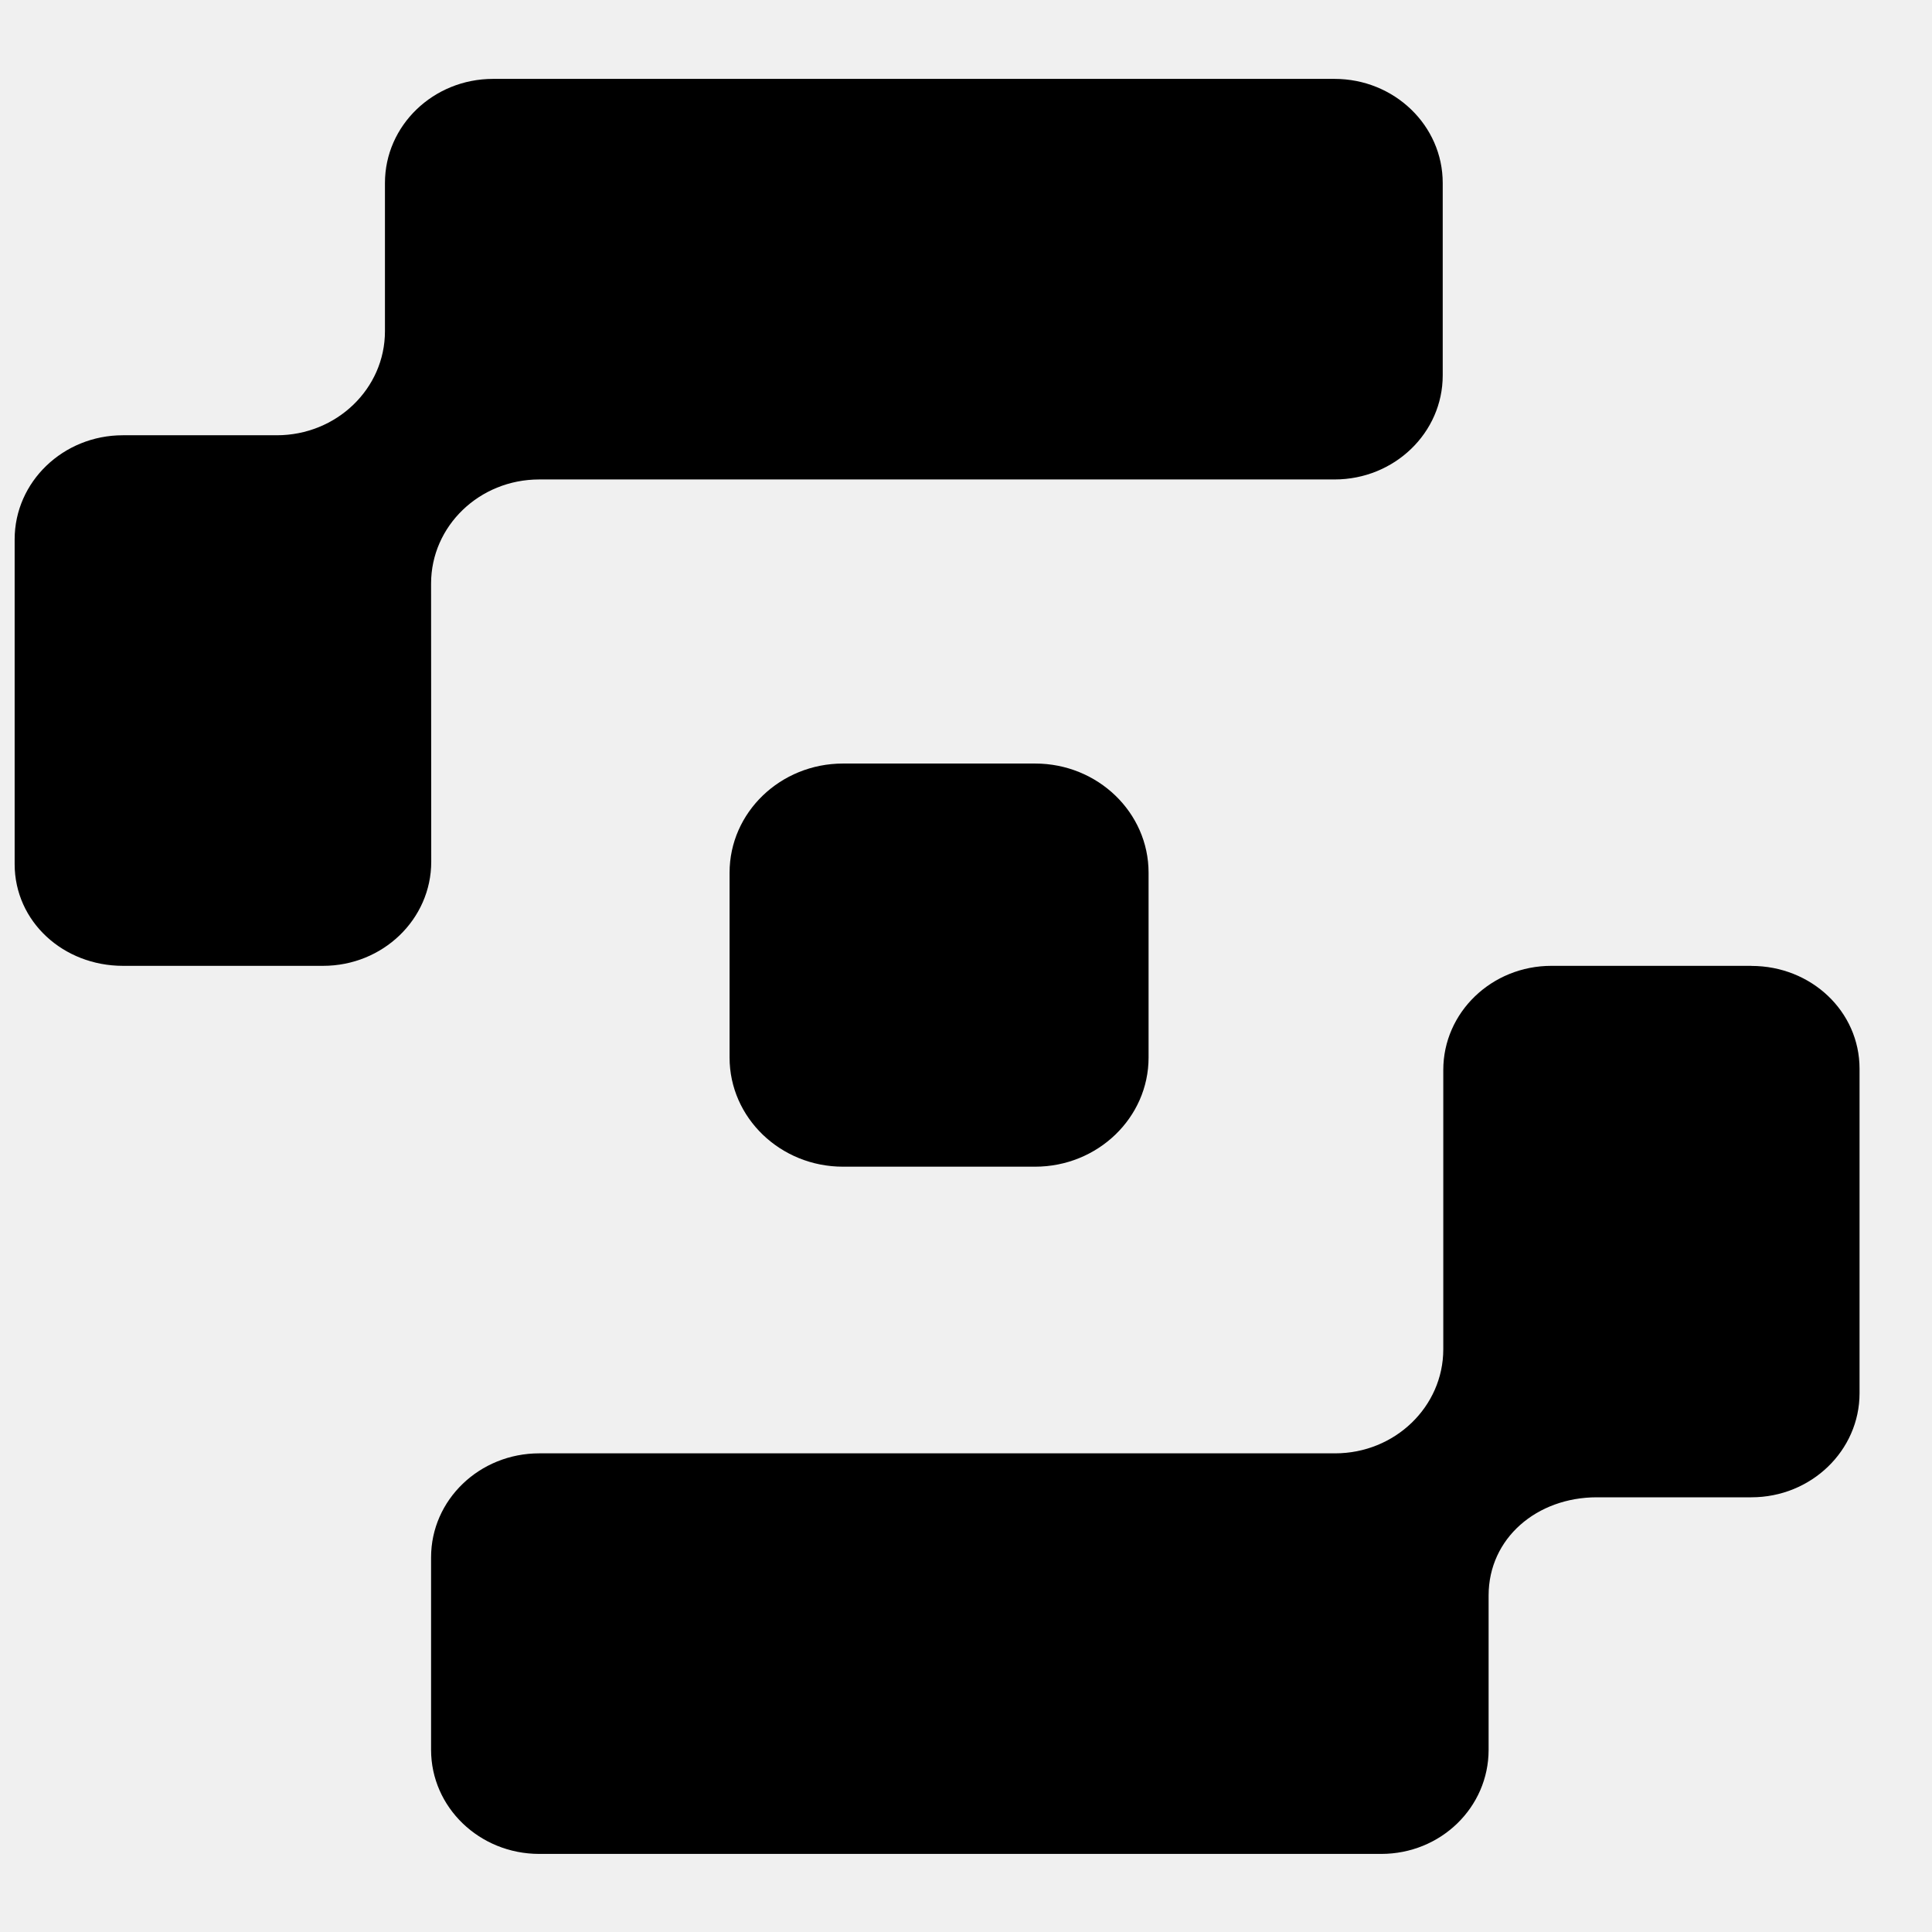
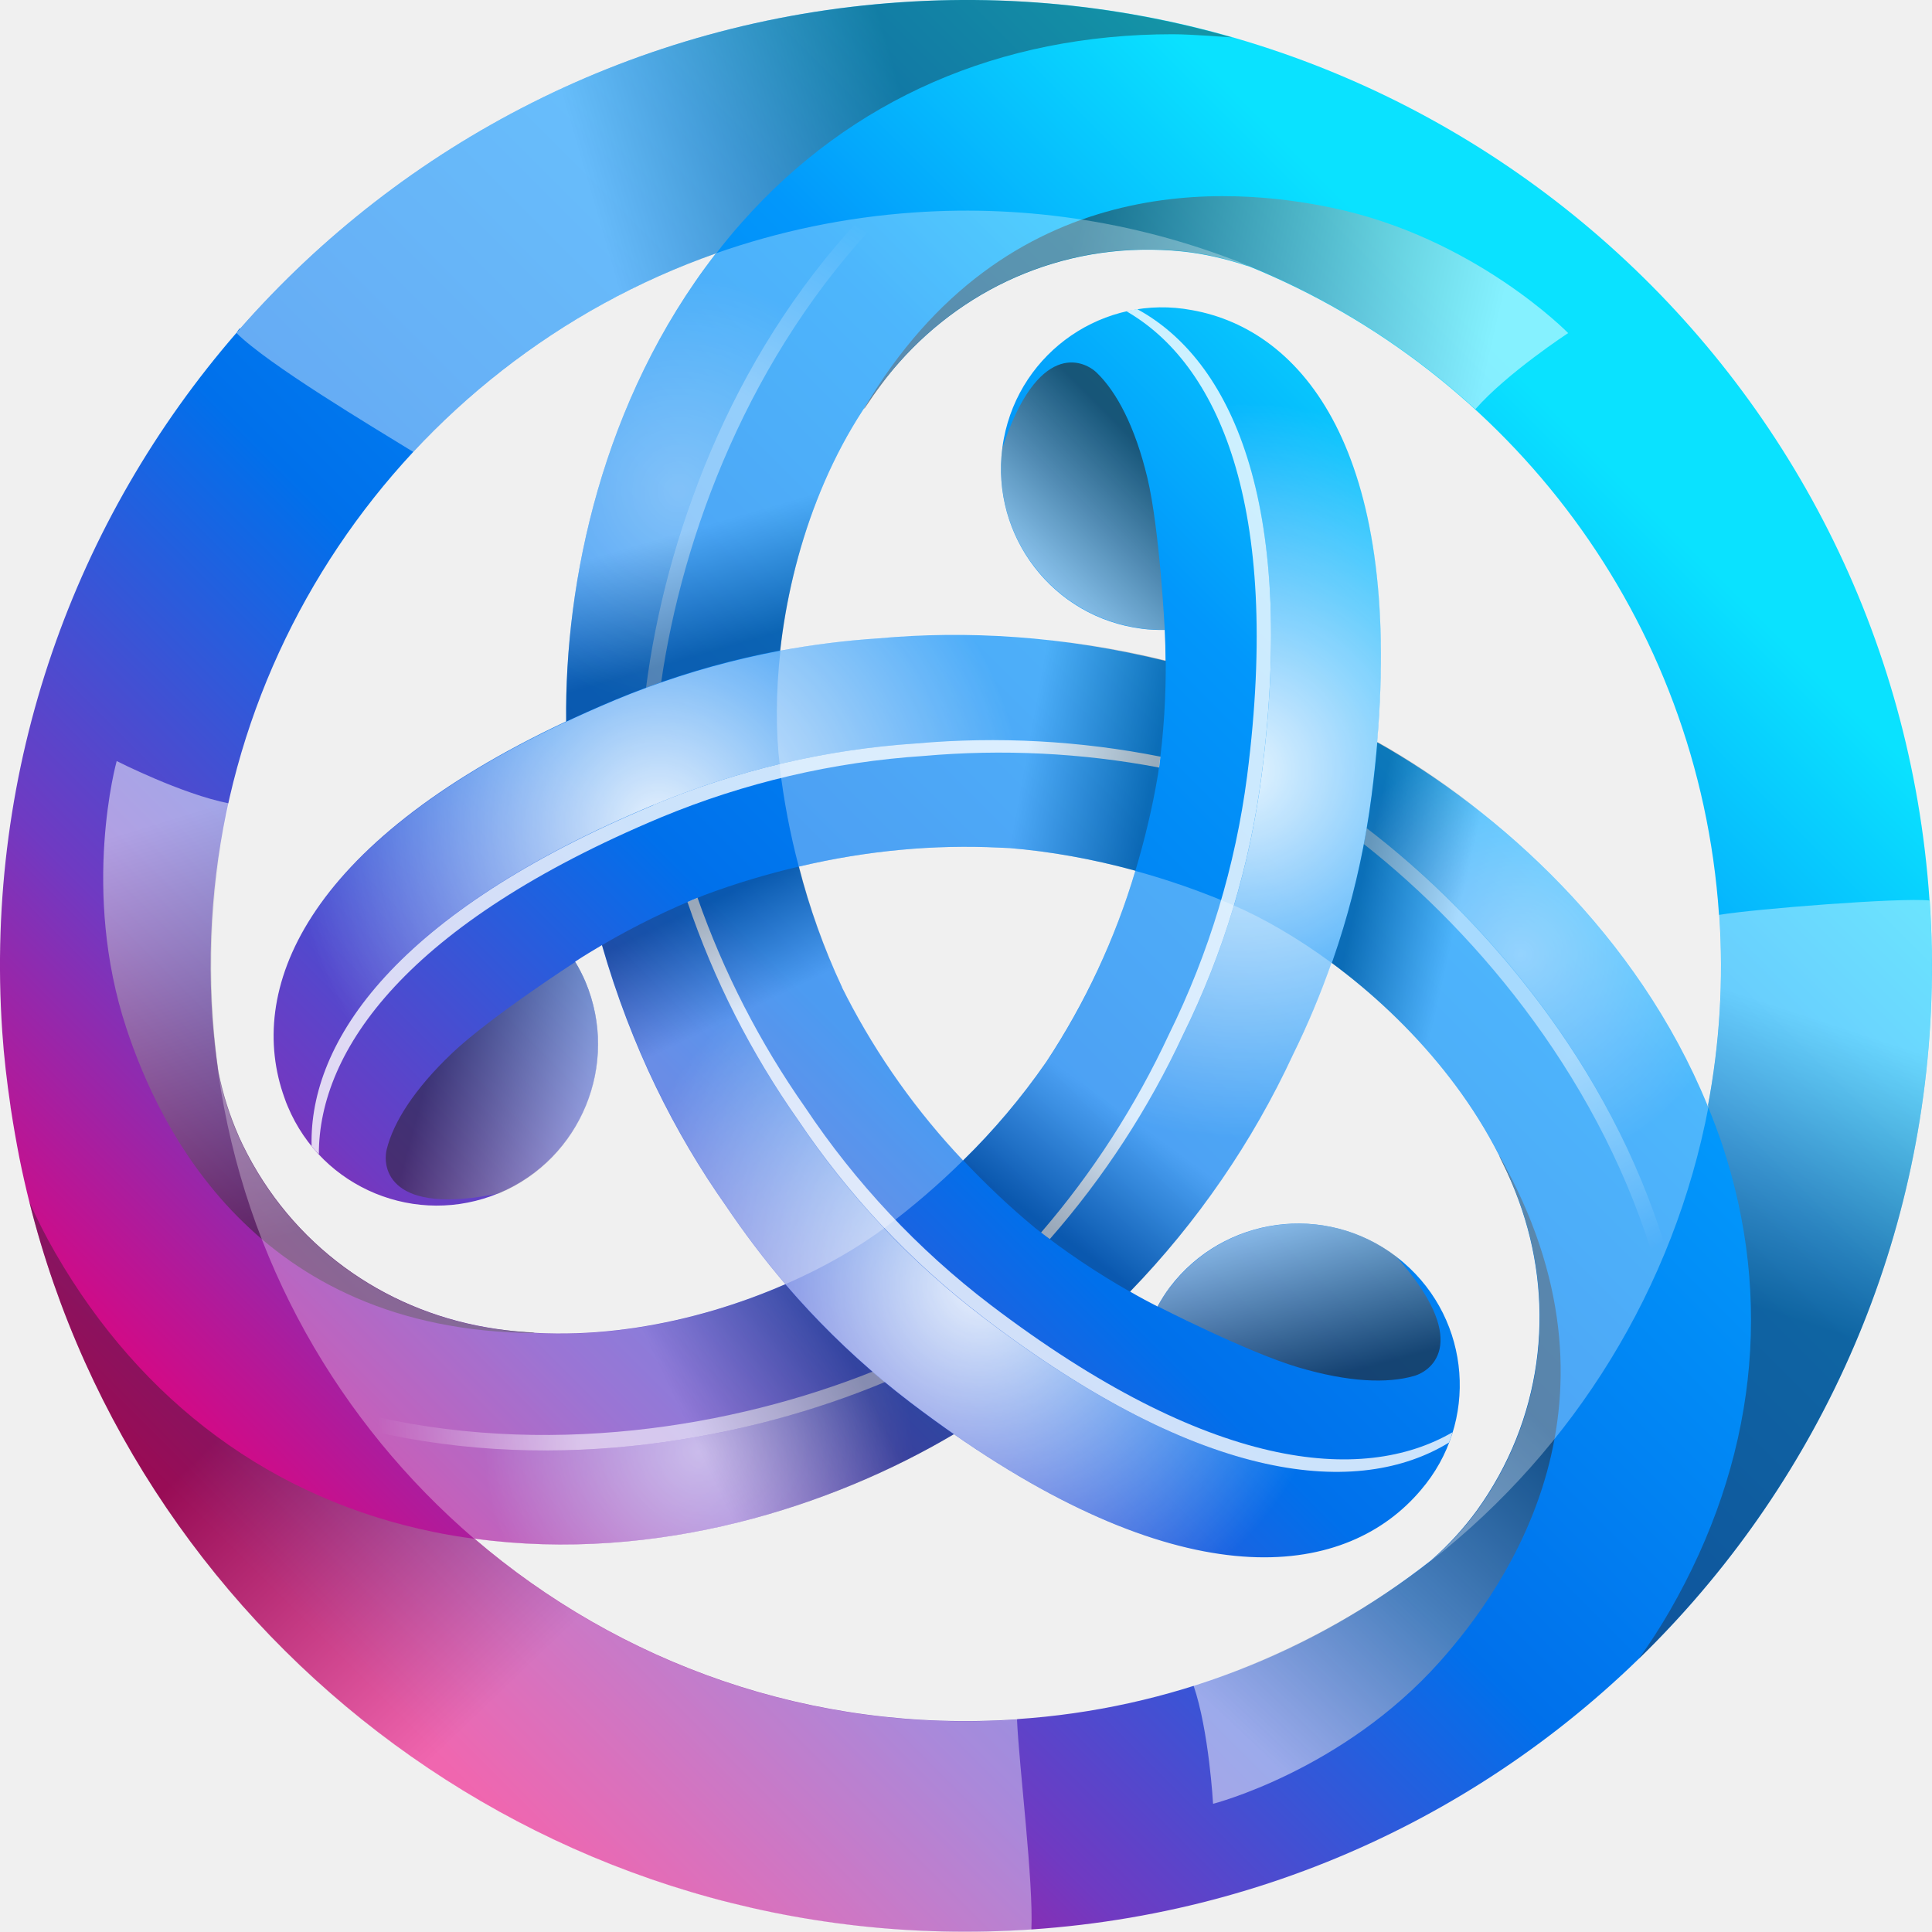
- <svg xmlns="http://www.w3.org/2000/svg" width="384" height="384" viewBox="0 0 24 24" fill="none">
-   <path d="M21.757 11.998h-2.485c-.742 0-1.343.579-1.343 1.293v3.47c0 .714-.602 1.293-1.344 1.293H6.699c-.743 0-1.344.578-1.344 1.292v2.391c0 .714.601 1.293 1.344 1.293h10.458c.742 0 1.335-.579 1.335-1.293V19.82c0-.714.602-1.22 1.344-1.22h1.92c.743 0 1.344-.58 1.344-1.293v-4.03c0-.714-.601-1.278-1.343-1.278ZM5.355 7.249c0-.714.6-1.293 1.343-1.293h9.88c.743 0 1.344-.579 1.344-1.293v-2.39c0-.714-.601-1.293-1.344-1.293H6.125c-.742 0-1.343.579-1.343 1.293v1.842c0 .714-.602 1.292-1.344 1.292H1.526C.784 5.407.182 5.986.182 6.7v4.034c0 .714.604 1.264 1.346 1.264h2.485c.743 0 1.344-.579 1.344-1.293L5.355 7.25ZM10.472 9.485h2.387c.778 0 1.409.608 1.409 1.356v2.296c0 .748-.632 1.356-1.41 1.356h-2.386c-.778 0-1.409-.608-1.409-1.356v-2.296c0-.749.632-1.356 1.409-1.356Z" fill="currentColor" />
+ <svg xmlns="http://www.w3.org/2000/svg" version="1.1" id="Layer_1" x="0px" y="0px" viewBox="0 0 2500 2500" style="enable-background:new 0 0 2500 2500;" xml:space="preserve">
+   <style type="text/css">
+ 	.st0{fill:url(#SVGID_1_);}
+ 	.st1{opacity:0.9;fill:url(#SVGID_00000087413979790737727530000011114090790148114309_);enable-background:new    ;}
+ 	.st2{opacity:0.8;fill:#FFFFFF;enable-background:new    ;}
+ 	.st3{opacity:0.5;fill:url(#SVGID_00000173866758220751864350000011514650460513896363_);enable-background:new    ;}
+ 	.st4{opacity:0.6;fill:url(#SVGID_00000046325702562402398100000008588168176639308702_);enable-background:new    ;}
+ 	.st5{opacity:0.9;fill:url(#SVGID_00000086668914478830672470000017567272723260613798_);enable-background:new    ;}
+ 	.st6{opacity:0.4;fill:url(#SVGID_00000151545369230114989500000009340556304610313620_);enable-background:new    ;}
+ 	.st7{opacity:0.5;fill:url(#SVGID_00000037677475643920598680000005193095562180677283_);enable-background:new    ;}
+ 	.st8{opacity:0.9;fill:url(#SVGID_00000158712522983176665360000000389834507735461810_);enable-background:new    ;}
+ 	.st9{opacity:0.3;fill:url(#SVGID_00000019680145586986283130000000567137372287354524_);enable-background:new    ;}
+ 	.st10{opacity:0.4;fill:url(#SVGID_00000168110903925981658070000018155722347997337242_);enable-background:new    ;}
+ 	.st11{opacity:0.4;fill:url(#SVGID_00000150091677931303929740000006449388794212794046_);enable-background:new    ;}
+ 	.st12{opacity:0.4;fill:url(#SVGID_00000111913243231927531990000014429451489998236589_);enable-background:new    ;}
+ 	.st13{opacity:0.4;fill:url(#SVGID_00000162335232756788721430000017735098469719625897_);enable-background:new    ;}
+ 	.st14{opacity:0.5;fill:url(#SVGID_00000111181345906325601400000016760684883272806844_);enable-background:new    ;}
+ 	.st15{opacity:0.5;fill:url(#SVGID_00000096020295443590541910000017820940717463852929_);enable-background:new    ;}
+ 	.st16{opacity:0.5;fill:url(#SVGID_00000018952674674215496200000002432383969670657439_);enable-background:new    ;}
+ 	.st17{opacity:0.6;fill:url(#SVGID_00000112616789247208079150000016963115302006920358_);enable-background:new    ;}
+ 	.st18{opacity:0.5;fill:url(#SVGID_00000080917994296711030480000015418026231476025275_);enable-background:new    ;}
+ 	.st19{opacity:0.6;fill:url(#SVGID_00000023959460179562325150000015006233589876993690_);enable-background:new    ;}
+ 	.st20{opacity:0.3;fill:url(#SVGID_00000063603007946521742050000015754733077861351594_);enable-background:new    ;}
+ 	.st21{opacity:0.3;fill:url(#SVGID_00000036951507260815704290000009840250714117549460_);enable-background:new    ;}
+ 	.st22{opacity:0.3;fill:url(#SVGID_00000041979004269283503960000001868373323263897504_);enable-background:new    ;}
+ 	.st23{opacity:0.3;fill:url(#SVGID_00000090999355588580949990000000126734540545595573_);enable-background:new    ;}
+ 	.st24{opacity:0.3;fill:url(#SVGID_00000075866324976746425150000004722188489295817856_);enable-background:new    ;}
+ 	.st25{opacity:0.3;fill:url(#SVGID_00000088824886801452155470000001678572929192179848_);enable-background:new    ;}
+ </style>
+   <g>
+     <linearGradient id="SVGID_1_" gradientUnits="userSpaceOnUse" x1="396.92" y1="398.971" x2="1990.64" y2="1992.899" gradientTransform="matrix(1 0 0 -1 0 2502)">
+       <stop offset="0" style="stop-color:#E6007A" />
+       <stop offset="0.21" style="stop-color:#703AC2" />
+       <stop offset="0.46" style="stop-color:#0070EB" />
+       <stop offset="0.77" style="stop-color:#0297FB" />
+       <stop offset="1" style="stop-color:#0AE2FF" />
+     </linearGradient>
+     <path class="st0" d="M2496.8,1165.2C2450,476.4,1853.8-43.9,1165.1,2.9c-343,23.4-644.3,183.2-854.5,422.5l-0.6-0.4   c-1.5,1.9-2.8,3.8-4.1,5.8c-208.8,240.9-326.3,560.9-303,904c2.2,32.8,6,64.8,10.7,96.7c0,1.5,0.4,2.8,0.6,4.3   c3.2,21,6.9,42,10.9,62.5c3.8,19,8.1,37.9,12.8,56.7c144.4,575.7,683.7,983.4,1296.8,941.7c688.6-46.8,1209.1-643,1162.3-1331.8   C2497.1,1164.8,2496.8,1165.2,2496.8,1165.2z M2224.7,1183.8c5.8,84.8,0.4,167.8-14.8,247.8c0-0.4-0.4-0.8-0.4-1.3   c-90.8-221.4-270-381.4-427.5-469.8c31.9-375.2-95.4-533.5-239.6-559.2c-113.2-21.3-222.2,53.3-243.5,166.5   c-0.8,4-1.4,8.1-1.9,12.2c-14.7,114.2,65.9,218.8,180.1,233.5c0.2,0,0.3,0,0.5,0.1c10,1.3,19.9,1.7,29.5,1.5   c0.7,13.4,1.1,26.8,1.1,40.2c-133.3-32.9-257.8-39.6-371.4-29.3c-42.7,2.8-85.2,8.2-127.3,16c14.2-126.7,61.8-269.1,154-373.1   c89.2-100.8,221.8-158.3,366.4-143.5c27.4,2.8,56.7,9.6,83,18.4c1.3,0.4,2.6,0.8,3.7,1c335,136.5,581.7,454.6,607.8,839   C2224.5,1183.8,2224.7,1183.8,2224.7,1183.8z M1353.4,1374.7c0,0,0,0.2-0.2,0.4c-31.6,45.4-67.4,87.8-107,126.5   c-59.9-63.3-110.6-134.6-150.6-212c-1.9-4.1-4-7.7-6-11.8v-0.4c-23.5-50.1-42.2-102.4-56-156c88.8-21,175.8-28.7,259.1-24.6   l13.3,0.6h0.4c52.2,4.3,106.5,13.9,162.8,29.3c-26.1,87.8-65,171.3-115.5,247.7C1353.6,1374.5,1353.4,1374.7,1353.4,1374.7z    M926.4,327.9l-0.6,0.8C779.3,517.9,730.5,753,732.6,933.5c-341,160-414.2,349.3-364.5,487.1c1.2,3.9,2.8,7.5,4.3,11.2   c44.5,106.3,166.8,156.5,273.2,112.1c106.3-44.5,156.5-166.8,112.1-273.2c-3.9-9.1-8.4-17.9-13.5-26.3   c10.7-7.1,22.3-14.1,34.7-21.4c38,132,94.3,243.5,160,336.7c23.8,35.3,49.4,69.3,77.4,102c-116.8,51.1-264,81.1-400.3,53.3   c-131.8-26.9-247.9-112.9-307.6-245.6c-11.4-26-20-53.2-25.7-81c-3.5-23.9-6.2-48-7.9-72.1C244.4,868.5,522.1,470,926.4,327.9z    M1316.2,2224.8c-265.9,18.2-514.5-72.5-702.3-233.8c237,32.3,465.1-43,620.4-135.2c309.1,215.4,509.8,184.2,604.3,72.3   c75.1-87.5,65-219.3-22.5-294.4c-3.1-2.7-6.3-5.2-9.6-7.7c-91.7-69.9-222.7-52.2-292.6,39.5c0,0-0.1,0.1-0.1,0.1   c-6,7.9-11.3,16.5-16,25c-11.3-5.8-23.3-12.2-35.5-19.3c87.1-89.9,158.5-193.7,211.1-307.2c18.9-38.4,35.4-77.9,49.6-118.3   c102.7,75.8,202.4,188,246.5,320c42.6,127.5,26.3,271.3-58.8,389.2c-16.8,22.9-36,43.9-57.3,62.7l-0.8,0.8   c-153.8,121.2-340.7,193-536.1,206C1316.4,2224.6,1316.2,2224.8,1316.2,2224.8z" />
+     <radialGradient id="SVGID_00000121237179412258264440000001769130992065460122_" cx="138.335" cy="2415.802" r="41.667" gradientTransform="matrix(11.408 0 0 -11.408 28.142 28556.332)" gradientUnits="userSpaceOnUse">
+       <stop offset="0" style="stop-color:#FFFFFF" />
+       <stop offset="1" style="stop-color:#FFFFFF;stop-opacity:0" />
+     </radialGradient>
+     <path style="opacity:0.9;fill:url(#SVGID_00000121237179412258264440000001769130992065460122_);enable-background:new    ;" d="   M1542.5,401.1c-23.4-4.5-47.5-4.7-71-0.8c119.6,65,206.7,246.2,160.9,603.9c-15.1,116.3-49.3,229.4-101.2,334.6   c-44.7,96-102.8,185.2-172.7,264.8c33.1,24.9,67.8,47.7,103.8,68.3c87.1-89.8,158.5-193.7,211.2-307.2   c52-105.2,86.1-218.2,101.2-334.6c54.6-425.7-79.3-601.5-232.1-628.8L1542.5,401.1L1542.5,401.1z" />
+     <path class="st2" d="M1632.4,1003.9c45.8-357.5-41.3-538.9-160.9-603.9c-4.7,0.6-9.2,1.7-13.9,2.8   c117,67.4,201.3,248.3,156.2,601.1c-15.1,116.3-49.3,229.4-101.2,334.6c-43.1,92.6-98.7,178.9-165.4,256.3c3.8,3,7.5,5.8,11.3,8.5   c69.8-79.7,127.9-168.8,172.6-264.8C1583.1,1233.3,1617.3,1120.3,1632.4,1003.9L1632.4,1003.9z" />
+     <radialGradient id="SVGID_00000096752103115807184890000012475104098377712026_" cx="133.725" cy="2224.943" r="41.667" gradientTransform="matrix(6.6384 0 0 -6.6384 16.0516 16648.701)" gradientUnits="userSpaceOnUse">
+       <stop offset="0" style="stop-color:#FFFFFF" />
+       <stop offset="1" style="stop-color:#FFFFFF;stop-opacity:0" />
+     </radialGradient>
+     <path style="opacity:0.5;fill:url(#SVGID_00000096752103115807184890000012475104098377712026_);enable-background:new    ;" d="   M1177.8,1814.9c-11.3-8.5-22-17.5-32.9-26.5c-176.5,73.6-421,119.8-664,63.3c39.6,50.7,84.1,97.3,132.8,139.3   c237,32.3,465.1-43,620.4-135.2c-19.1-13.3-37.9-27-56.5-41.1L1177.8,1814.9z" />
+     <linearGradient id="SVGID_00000119114085072472739250000015632712470677052304_" gradientUnits="userSpaceOnUse" x1="488.724" y1="670.166" x2="755.309" y2="673.833" gradientTransform="matrix(1 0 0 -1 0 2502)">
+       <stop offset="0" style="stop-color:#FFFFFF;stop-opacity:0" />
+       <stop offset="1" style="stop-color:#FFFFFF" />
+     </linearGradient>
+     <path style="opacity:0.6;fill:url(#SVGID_00000119114085072472739250000015632712470677052304_);enable-background:new    ;" d="   M1145,1788.4c-5.3-4.5-10.9-9-16-13.5c-177.8,71-423.6,113.6-666,53c6,7.9,12,16,18,23.8C723.9,1908.2,968.6,1862,1145,1788.4   L1145,1788.4z" />
+     <radialGradient id="SVGID_00000164500726523486376710000010611288912246936239_" cx="-114.473" cy="2483.533" r="41.667" gradientTransform="matrix(-5.704 -9.8796 -9.8796 5.704 24736.092 -14229.197)" gradientUnits="userSpaceOnUse">
+       <stop offset="0" style="stop-color:#FFFFFF" />
+       <stop offset="1" style="stop-color:#FFFFFF;stop-opacity:0" />
+     </radialGradient>
+     <path style="opacity:0.9;fill:url(#SVGID_00000164500726523486376710000010611288912246936239_);enable-background:new    ;" d="   M368.3,1420.9c1.2,3.8,2.8,7.5,4.3,11.1c7.9,18.8,18.2,35.7,30.6,50.9c-3.4-136,110-302.3,442.4-441.3   c108.3-45,223.3-71.9,340.3-79.6c105.5-9.4,211.9-3.6,315.8,17.1c5.4-44.9,7.5-86.8,7.1-123.9c-121.3-30.5-247-40.4-371.6-29.3   c-117.1,7.7-232.1,34.6-340.4,79.6c-395.9,165.6-481.3,369.5-428.4,515.5L368.3,1420.9L368.3,1420.9z" />
+     <path class="st2" d="M845.6,1041.8c-332.4,139.1-445.8,305.3-442.4,441.3c3,3.6,6.2,7.1,9.4,10.5c-0.2-135,114.4-298.4,442.4-435.8   c108.3-45,223.3-71.9,340.3-79.6c101.7-9,204.3-4,304.6,15c0.7-4.7,1.2-9.4,1.7-14.1c-103.9-20.6-210.2-26.4-315.8-17.1   c-117,7.7-232,34.6-340.3,79.6C845.6,1041.6,845.6,1041.8,845.6,1041.8z" />
+     <radialGradient id="SVGID_00000070810537205548785670000000655587390690645422_" cx="-300.734" cy="2341.337" r="41.667" gradientTransform="matrix(-3.3192 -5.749 -5.749 3.3192 14429.806 -8264.897)" gradientUnits="userSpaceOnUse">
+       <stop offset="0" style="stop-color:#FFFFFF" />
+       <stop offset="1" style="stop-color:#FFFFFF;stop-opacity:0" />
+     </radialGradient>
+     <path style="opacity:0.4;fill:url(#SVGID_00000070810537205548785670000000655587390690645422_);enable-background:new    ;" d="   M1775.1,1029.8c-1.7,14.1-4,27.8-6.4,41.7c151.9,116,314.3,304.8,387,543.3c24-59.7,42.2-121.6,54.1-184.8   c-90.5-221.4-269.8-381.3-427.2-469.6c-1.9,22.5-4.3,45.4-7.3,69.3C1775.3,1029.8,1775.1,1029.8,1775.1,1029.8z" />
+     <linearGradient id="SVGID_00000029005020302770022920000003679355298427017861_" gradientUnits="userSpaceOnUse" x1="2134.288" y1="883.845" x2="1997.828" y2="1112.847" gradientTransform="matrix(1 0 0 -1 0 2502)">
+       <stop offset="0" style="stop-color:#FFFFFF;stop-opacity:0" />
+       <stop offset="1" style="stop-color:#FFFFFF" />
+     </linearGradient>
+     <path style="opacity:0.5;fill:url(#SVGID_00000029005020302770022920000003679355298427017861_);enable-background:new    ;" d="   M1768.6,1071.5c-1.3,6.8-2.4,13.9-3.7,20.8c150.4,118.5,310.2,310,378.9,550.2c4-9.2,7.9-18.4,11.5-27.6   c-72.7-238.5-234.9-427.2-387-543.4C1768.4,1071.5,1768.6,1071.5,1768.6,1071.5z" />
+     <radialGradient id="SVGID_00000116937313286004328970000008248919916257101452_" cx="69.925" cy="2665.995" r="41.667" gradientTransform="matrix(-5.704 9.8796 9.8796 5.704 -24671.779 -14234.673)" gradientUnits="userSpaceOnUse">
+       <stop offset="0" style="stop-color:#FFFFFF" />
+       <stop offset="1" style="stop-color:#FFFFFF;stop-opacity:0" />
+     </radialGradient>
+     <path style="opacity:0.9;fill:url(#SVGID_00000116937313286004328970000008248919916257101452_);enable-background:new    ;" d="   M1838.6,1927.9c15.5-18.2,27.8-38.9,36.4-61.2c-116.2,71-316.7,55.8-603.5-162.6c-93.2-71.2-174.1-157.4-239.2-255   c-60.9-86.7-109.1-181.6-143.1-281.9c-41.5,17.8-78.9,37-111,55.8c34.3,120.3,88.5,234.1,160.4,336.5   c64.2,95.8,144.2,182.5,239.2,255c341.4,260.1,560.7,232.1,660.6,113.3L1838.6,1927.9L1838.6,1927.9z" />
+     <path class="st2" d="M1271.7,1704.1c286.6,218.4,487.3,233.6,603.4,162.5c1.7-4.5,3.2-9,4.5-13.3c-116.8,67.8-315.8,50-598.5-165.3   c-93.2-71.2-174.1-157.4-239.2-255c-58.7-83.6-105.5-174.9-139.3-271.3c-4.5,1.9-8.8,3.6-13,5.5c34,100.3,82.2,195.3,143.1,282   c64.2,95.8,144.2,182.5,239.2,255L1271.7,1704.1L1271.7,1704.1z" />
+     <radialGradient id="SVGID_00000075883710936137678610000013373461902048861081_" cx="17.331" cy="2659.388" r="41.667" gradientTransform="matrix(-3.3192 5.749 5.749 3.3192 -14352.862 -8290.783)" gradientUnits="userSpaceOnUse">
+       <stop offset="0" style="stop-color:#FFFFFF" />
+       <stop offset="1" style="stop-color:#FFFFFF;stop-opacity:0" />
+     </radialGradient>
+     <path style="opacity:0.3;fill:url(#SVGID_00000075883710936137678610000013373461902048861081_);enable-background:new    ;" d="   M796.6,905.1c13-5.4,26.1-10.3,39.3-15.2c24.4-189.5,106.8-424.6,277.1-606.7c-63.8,9.2-126.5,24.2-187.2,45.3   C779.2,517.7,730.4,752.8,732.6,933.4c20.3-9.6,41.5-19,63.8-28.2L796.6,905.1L796.6,905.1z" />
+     <linearGradient id="SVGID_00000115478165298486702690000001917077249964883870_" gradientUnits="userSpaceOnUse" x1="1126.074" y1="2202.42" x2="996.115" y2="1969.627" gradientTransform="matrix(1 0 0 -1 0 2502)">
+       <stop offset="0" style="stop-color:#FFFFFF;stop-opacity:0" />
+       <stop offset="1" style="stop-color:#FFFFFF" />
+     </linearGradient>
+     <path style="opacity:0.4;fill:url(#SVGID_00000115478165298486702690000001917077249964883870_);enable-background:new    ;" d="   M835.9,889.9c6.7-2.3,13.1-4.9,19.7-7.3c27.4-189.6,113.4-423.6,286.9-603.3c-9.8,1.1-19.7,2.4-29.5,3.7   c-170.3,182.3-252.6,417.1-277,606.7L835.9,889.9L835.9,889.9z" />
+     <linearGradient id="SVGID_00000132068684958943484550000003906830218035043007_" gradientUnits="userSpaceOnUse" x1="1184.455" y1="2320.536" x2="777.119" y2="2202.036" gradientTransform="matrix(1 0 0 -1 0 2502)">
+       <stop offset="0" style="stop-color:#231F20" />
+       <stop offset="1" style="stop-color:#FFFFFF" />
+     </linearGradient>
+     <path style="opacity:0.4;fill:url(#SVGID_00000132068684958943484550000003906830218035043007_);enable-background:new    ;" d="   M1165.1,3C822,26.3,520.8,186.1,310.6,425.5l-4.7,5.3c40.8,40.7,174.8,120.7,228.9,154c107.9-116.2,242.4-204.4,392-256.9   c10.5-13.7,21.6-27.2,33.2-40.2C1101,128.4,1293.8,44.3,1517.5,44.3c24.8,0,75.5,4.1,76.6,4.1C1454.9,8.3,1309.7-7.1,1165.1,3   L1165.1,3z" />
+     <linearGradient id="SVGID_00000158718385986789613700000015188472863308649143_" gradientUnits="userSpaceOnUse" x1="414.861" y1="767.437" x2="755.447" y2="411.934" gradientTransform="matrix(1 0 0 -1 0 2502)">
+       <stop offset="0" style="stop-color:#231F20" />
+       <stop offset="1" style="stop-color:#FFFFFF" />
+     </linearGradient>
+     <path style="opacity:0.4;fill:url(#SVGID_00000158718385986789613700000015188472863308649143_);enable-background:new    ;" d="   M1316.2,2225c-265.9,18.2-514.5-72.5-702.3-233.8c-17.6-2.3-35.2-5.2-52.6-8.8c-208.6-42.6-378-167.5-489.7-361.1   c-12.3-21.4-23.5-43.4-33.6-65.9c144.4,575.7,683.7,983.4,1296.6,941.7c2.8-63.1-15.8-209.6-18.6-272.1   C1316,2225,1316.2,2225,1316.2,2225z" />
+     <linearGradient id="SVGID_00000061451103435490879480000007041781104899025285_" gradientUnits="userSpaceOnUse" x1="2242.707" y1="821.014" x2="2361.208" y2="1181.266" gradientTransform="matrix(1 0 0 -1 0 2502)">
+       <stop offset="0" style="stop-color:#231F20" />
+       <stop offset="1" style="stop-color:#FFFFFF" />
+     </linearGradient>
+     <path style="opacity:0.4;fill:url(#SVGID_00000061451103435490879480000007041781104899025285_);enable-background:new    ;" d="   M2496.9,1165.2c-38.5-3.9-225.9,10.9-272.1,18.6c5.8,84.8,0.4,167.8-14.8,247.8c6.4,15.8,12.6,32.1,18.2,48.5   c67.4,202,43.9,411-67.8,604.8c-12.4,21.4-25.8,42.1-40.2,62.1c0,0,0.6-0.5,0.8-0.9c254-247.1,401.8-599.6,375.9-980.6   C2496.9,1165.5,2496.9,1165.2,2496.9,1165.2z" />
+     <linearGradient id="SVGID_00000119814931886502904010000001316367624910251430_" gradientUnits="userSpaceOnUse" x1="1369.913" y1="2114.461" x2="1915.876" y2="1989.502" gradientTransform="matrix(1 0 0 -1 0 2502)">
+       <stop offset="0" style="stop-color:#231F20" />
+       <stop offset="1" style="stop-color:#FFFFFF" />
+     </linearGradient>
+     <path style="opacity:0.5;fill:url(#SVGID_00000119814931886502904010000001316367624910251430_);enable-background:new    ;" d="   M1530.4,325.2c27.4,2.8,56.7,9.6,83,18.4c1.2,0.4,2.6,0.8,3.6,1c107.3,43.8,206,106.2,291.6,184.4c0,0,0.4,0.2,0.6,0.4   c41.1-46.8,120-98.4,120-98.4s-120.8-123.7-305.9-162.2c-129.4-27-421.4-52.8-605.6,260.5l1.7-1.7c13.7-20.6,28-40.7,44.5-59.1   C1253.1,367.9,1385.7,310.4,1530.4,325.2z" />
+     <linearGradient id="SVGID_00000091714172966555118190000003300969730264655780_" gradientUnits="userSpaceOnUse" x1="1936.924" y1="716.979" x2="1555.463" y2="306.559" gradientTransform="matrix(1 0 0 -1 0 2502)">
+       <stop offset="0" style="stop-color:#231F20" />
+       <stop offset="1" style="stop-color:#FFFFFF" />
+     </linearGradient>
+     <path style="opacity:0.5;fill:url(#SVGID_00000091714172966555118190000003300969730264655780_);enable-background:new    ;" d="   M1910.7,1955.2c-16.8,22.9-36,43.9-57.3,62.7c-0.8,0.8-1.9,1.7-2.8,2.6c-91.6,71-195,125.2-305.5,160.2c-0.2,0-0.4,0-0.7,0.2   c20.1,59,25.3,153.2,25.3,153.2s167.5-42.8,293.3-183.8c87.9-98.6,256.5-338.6,77.2-654.8c0,0,0.2,1,0.7,2.3   c11.1,22.1,21.2,44.7,28.9,68c42.6,127.5,26.3,271.3-58.8,389.1C1910.9,1955,1910.7,1955.2,1910.7,1955.2z" />
+     <linearGradient id="SVGID_00000036950726361141302440000006222968405638575539_" gradientUnits="userSpaceOnUse" x1="443.002" y1="924.405" x2="278.417" y2="1459.784" gradientTransform="matrix(1 0 0 -1 0 2502)">
+       <stop offset="0" style="stop-color:#231F20" />
+       <stop offset="1" style="stop-color:#FFFFFF" />
+     </linearGradient>
+     <path style="opacity:0.5;fill:url(#SVGID_00000036950726361141302440000006222968405638575539_);enable-background:new    ;" d="   M308.9,1469.9c-11.4-26-20.1-53.2-25.7-81.1c-0.2-1.2-0.6-2.6-0.8-3.9c-15.8-115.3-10.7-232.1,13.9-344.6v-0.7   c-61.2-12-145.3-54.8-145.3-54.8s-46.7,166.7,12.6,345.9c41.5,125.5,164.9,391.5,528.3,394.3c0,0-1-0.2-2.3-0.7   c-24.6-1.5-49.2-4-73.3-9c-131.8-27-248-113-307.7-245.6C308.6,1469.9,308.9,1469.9,308.9,1469.9z" />
+     <linearGradient id="SVGID_00000179631255623736361880000002276906711789936813_" gradientUnits="userSpaceOnUse" x1="1489.203" y1="1913.165" x2="1316.577" y2="1740.289" gradientTransform="matrix(1 0 0 -1 0 2502)">
+       <stop offset="0" style="stop-color:#231F20" />
+       <stop offset="1" style="stop-color:#FFFFFF" />
+     </linearGradient>
+     <path style="opacity:0.6;fill:url(#SVGID_00000179631255623736361880000002276906711789936813_);enable-background:new    ;" d="   M1477.7,813.4c10,1.2,19.9,1.7,29.5,1.5c0,0-6.6-129.8-22.5-196.6c-16-66.5-39.6-110.8-65.3-135.8c-18.6-18-77-40.3-122.3,97.1   c-14.8,114.2,65.9,218.8,180.1,233.6c0.2,0,0.3,0,0.5,0.1V813.4L1477.7,813.4z" />
+     <linearGradient id="SVGID_00000014596901508396858940000009987249175014289597_" gradientUnits="userSpaceOnUse" x1="557.823" y1="1128.757" x2="793.742" y2="1065.381" gradientTransform="matrix(1 0 0 -1 0 2502)">
+       <stop offset="0" style="stop-color:#231F20" />
+       <stop offset="1" style="stop-color:#FFFFFF" />
+     </linearGradient>
+     <path style="opacity:0.5;fill:url(#SVGID_00000014596901508396858940000009987249175014289597_);enable-background:new    ;" d="   M757.9,1271.1c-3.9-9.1-8.4-17.8-13.5-26.3c0,0-109.3,70.6-159,117.6c-49.6,47.1-76.2,89.7-84.9,124.5c-6.2,25,3.6,86.7,145.3,57.3   C752.2,1499.8,802.3,1377.5,757.9,1271.1L757.9,1271.1z" />
+     <linearGradient id="SVGID_00000109711059408397418700000017697695836328441990_" gradientUnits="userSpaceOnUse" x1="1702.603" y1="714.347" x2="1639.394" y2="950.182" gradientTransform="matrix(1 0 0 -1 0 2502)">
+       <stop offset="0" style="stop-color:#231F20" />
+       <stop offset="1" style="stop-color:#FFFFFF" />
+     </linearGradient>
+     <path style="opacity:0.6;fill:url(#SVGID_00000109711059408397418700000017697695836328441990_);enable-background:new    ;" d="   M1514.1,1665.4c-6,7.9-11.3,16.5-16,25c0,0,115.8,59.3,181.4,78.8c65.7,19.5,115.7,21.2,150.2,11.3c24.8-7,73.2-46.6-22.9-154.4   c-91.7-69.9-222.7-52.2-292.6,39.5c0,0,0,0.1-0.1,0.1C1514.1,1665.6,1514.1,1665.4,1514.1,1665.4z" />
+     <linearGradient id="SVGID_00000152985283442859556740000009854681052421710223_" gradientUnits="userSpaceOnUse" x1="1343.256" y1="924.262" x2="1447.006" y2="1067.347" gradientTransform="matrix(1 0 0 -1 0 2502)">
+       <stop offset="0" style="stop-color:#231F20" />
+       <stop offset="1" style="stop-color:#FFFFFF" />
+     </linearGradient>
+     <path style="opacity:0.3;fill:url(#SVGID_00000152985283442859556740000009854681052421710223_);enable-background:new    ;" d="   M1469.2,1126.9c-26.3,87.3-63.1,166.7-108.2,236.6c-2.4,3.6-4.7,7.3-7.3,11.1c0,0,0,0.2-0.2,0.4c-31.6,45.4-67.4,87.8-107,126.5   c28.7,30.4,59.5,59.9,93.5,87.9c38.7,30.4,79.6,57.9,122.3,82.1c87.1-89.8,158.5-193.7,211.2-307.2c18.8-38.4,35.4-77.9,49.6-118.3   c-44-32.3-88.5-58.2-129.6-75.7c-40.5-17.3-82.1-31.8-124.5-43.4L1469.2,1126.9L1469.2,1126.9z" />
+     <linearGradient id="SVGID_00000113321247363267839740000007701393365243228062_" gradientUnits="userSpaceOnUse" x1="986.556" y1="986.227" x2="779.263" y2="887.393" gradientTransform="matrix(1 0 0 -1 0 2502)">
+       <stop offset="0" style="stop-color:#231F20" />
+       <stop offset="1" style="stop-color:#FFFFFF" />
+     </linearGradient>
+     <path style="opacity:0.3;fill:url(#SVGID_00000113321247363267839740000007701393365243228062_);enable-background:new    ;" d="   M613.9,1991.2c237,32.3,465-43,620.4-135.2c-19.1-13.3-37.9-27-56.5-41.1c-59.1-45.2-113.3-96.4-161.7-152.9   c-116.8,51.1-264,81-400.3,53.2c-131.8-26.9-247.9-112.9-307.6-245.5c-11.4-26-20-53.2-25.7-81.1   c34.5,241.7,156.4,452.6,331.2,602.6L613.9,1991.2L613.9,1991.2z" />
+     <linearGradient id="SVGID_00000140721166076825641770000012701597224707753406_" gradientUnits="userSpaceOnUse" x1="911.507" y1="1331.331" x2="975.674" y2="1198.039" gradientTransform="matrix(1 0 0 -1 0 2502)">
+       <stop offset="0" style="stop-color:#231F20" />
+       <stop offset="1" style="stop-color:#FFFFFF" />
+     </linearGradient>
+     <path style="opacity:0.3;fill:url(#SVGID_00000140721166076825641770000012701597224707753406_);enable-background:new    ;" d="   M1246.5,1501.5c-59.9-63.3-110.6-134.6-150.6-212c-1.9-4.1-4.1-7.7-6-11.8v-0.4c-23.5-50.1-42.2-102.4-56-156   c-40.7,9.6-81.5,21.6-122.6,37c-45.6,18.2-89.8,39.8-132.2,64.6c38.1,132,94.3,243.5,160,336.7c23.8,35.3,49.5,69.3,77.5,102   c50-21.8,94.8-47.7,130.4-74.5c35.1-26.4,68.4-55.1,99.7-86C1246.7,1501.3,1246.5,1501.5,1246.5,1501.5z" />
+     <linearGradient id="SVGID_00000111904434583698469790000018055620601800452018_" gradientUnits="userSpaceOnUse" x1="1209.577" y1="1742.759" x2="1165.285" y2="1895.718" gradientTransform="matrix(1 0 0 -1 0 2502)">
+       <stop offset="0" style="stop-color:#231F20" />
+       <stop offset="1" style="stop-color:#FFFFFF" />
+     </linearGradient>
+     <path style="opacity:0.3;fill:url(#SVGID_00000111904434583698469790000018055620601800452018_);enable-background:new    ;" d="   M925.9,328.8C779.3,517.9,730.5,753,732.7,933.5c21.1-9.9,42.4-19.4,64-28.4c68.6-28.6,140-49.9,213-63.5   c14.2-126.7,61.8-269.1,154-373.1c89.2-100.8,221.8-158.3,366.5-143.5c27.4,2.8,56.7,9.6,83,18.4c1.2,0.4,2.5,0.8,3.6,1   c-137.3-56-285.6-79.8-433.5-69.5c-89.8,6.2-175.8,24.4-257.1,53c-0.2,0.2-0.4,0.6-0.6,0.8H925.9L925.9,328.8z" />
+     <linearGradient id="SVGID_00000132075790150937219830000010748825154675994532_" gradientUnits="userSpaceOnUse" x1="1688.502" y1="1042.299" x2="1816.836" y2="1012.757" gradientTransform="matrix(1 0 0 -1 0 2502)">
+       <stop offset="0" style="stop-color:#231F20" />
+       <stop offset="1" style="stop-color:#FFFFFF" />
+     </linearGradient>
+     <path style="opacity:0.3;fill:url(#SVGID_00000132075790150937219830000010748825154675994532_);enable-background:new    ;" d="   M2209.8,1429.9c-90.7-221.4-270-381.5-427.4-469.8c-1.9,22.5-4.2,45.6-7.5,69.8c-9.5,73.7-26.8,146.2-51.5,216.3   c102.7,75.8,202.4,188,246.5,320c42.5,127.5,26.3,271.3-58.8,389.1c-16.8,22.9-36,43.9-57.3,62.7l-0.8,0.8   c183.5-144.2,313.3-352.1,357.9-587.4c0-0.4-0.4-0.9-0.4-1.3L2209.8,1429.9L2209.8,1429.9z" />
+     <linearGradient id="SVGID_00000040545226463394457850000009366272063519612060_" gradientUnits="userSpaceOnUse" x1="1487.162" y1="1475.879" x2="1324.369" y2="1505.421" gradientTransform="matrix(1 0 0 -1 0 2502)">
+       <stop offset="0" style="stop-color:#231F20" />
+       <stop offset="1" style="stop-color:#FFFFFF" />
+     </linearGradient>
+     <path style="opacity:0.3;fill:url(#SVGID_00000040545226463394457850000009366272063519612060_);enable-background:new    ;" d="   M1009,992.2c5.2,43.6,13.4,86.8,24.6,129.2c88.8-21,175.8-28.7,259.1-24.6l13.3,0.6h0.4c52.2,4.3,106.5,13.9,162.8,29.3   c12-40,22-81.5,29.3-124.8c7.9-53.9,10.2-103.8,10-147.2c-133.3-32.9-257.8-39.6-371.3-29.3c-42.7,2.8-85.2,8.2-127.3,16   c-6,54.3-6.2,105.9-0.7,150.4C1009.2,992,1009,992.2,1009,992.2z" />
+   </g>
</svg>
